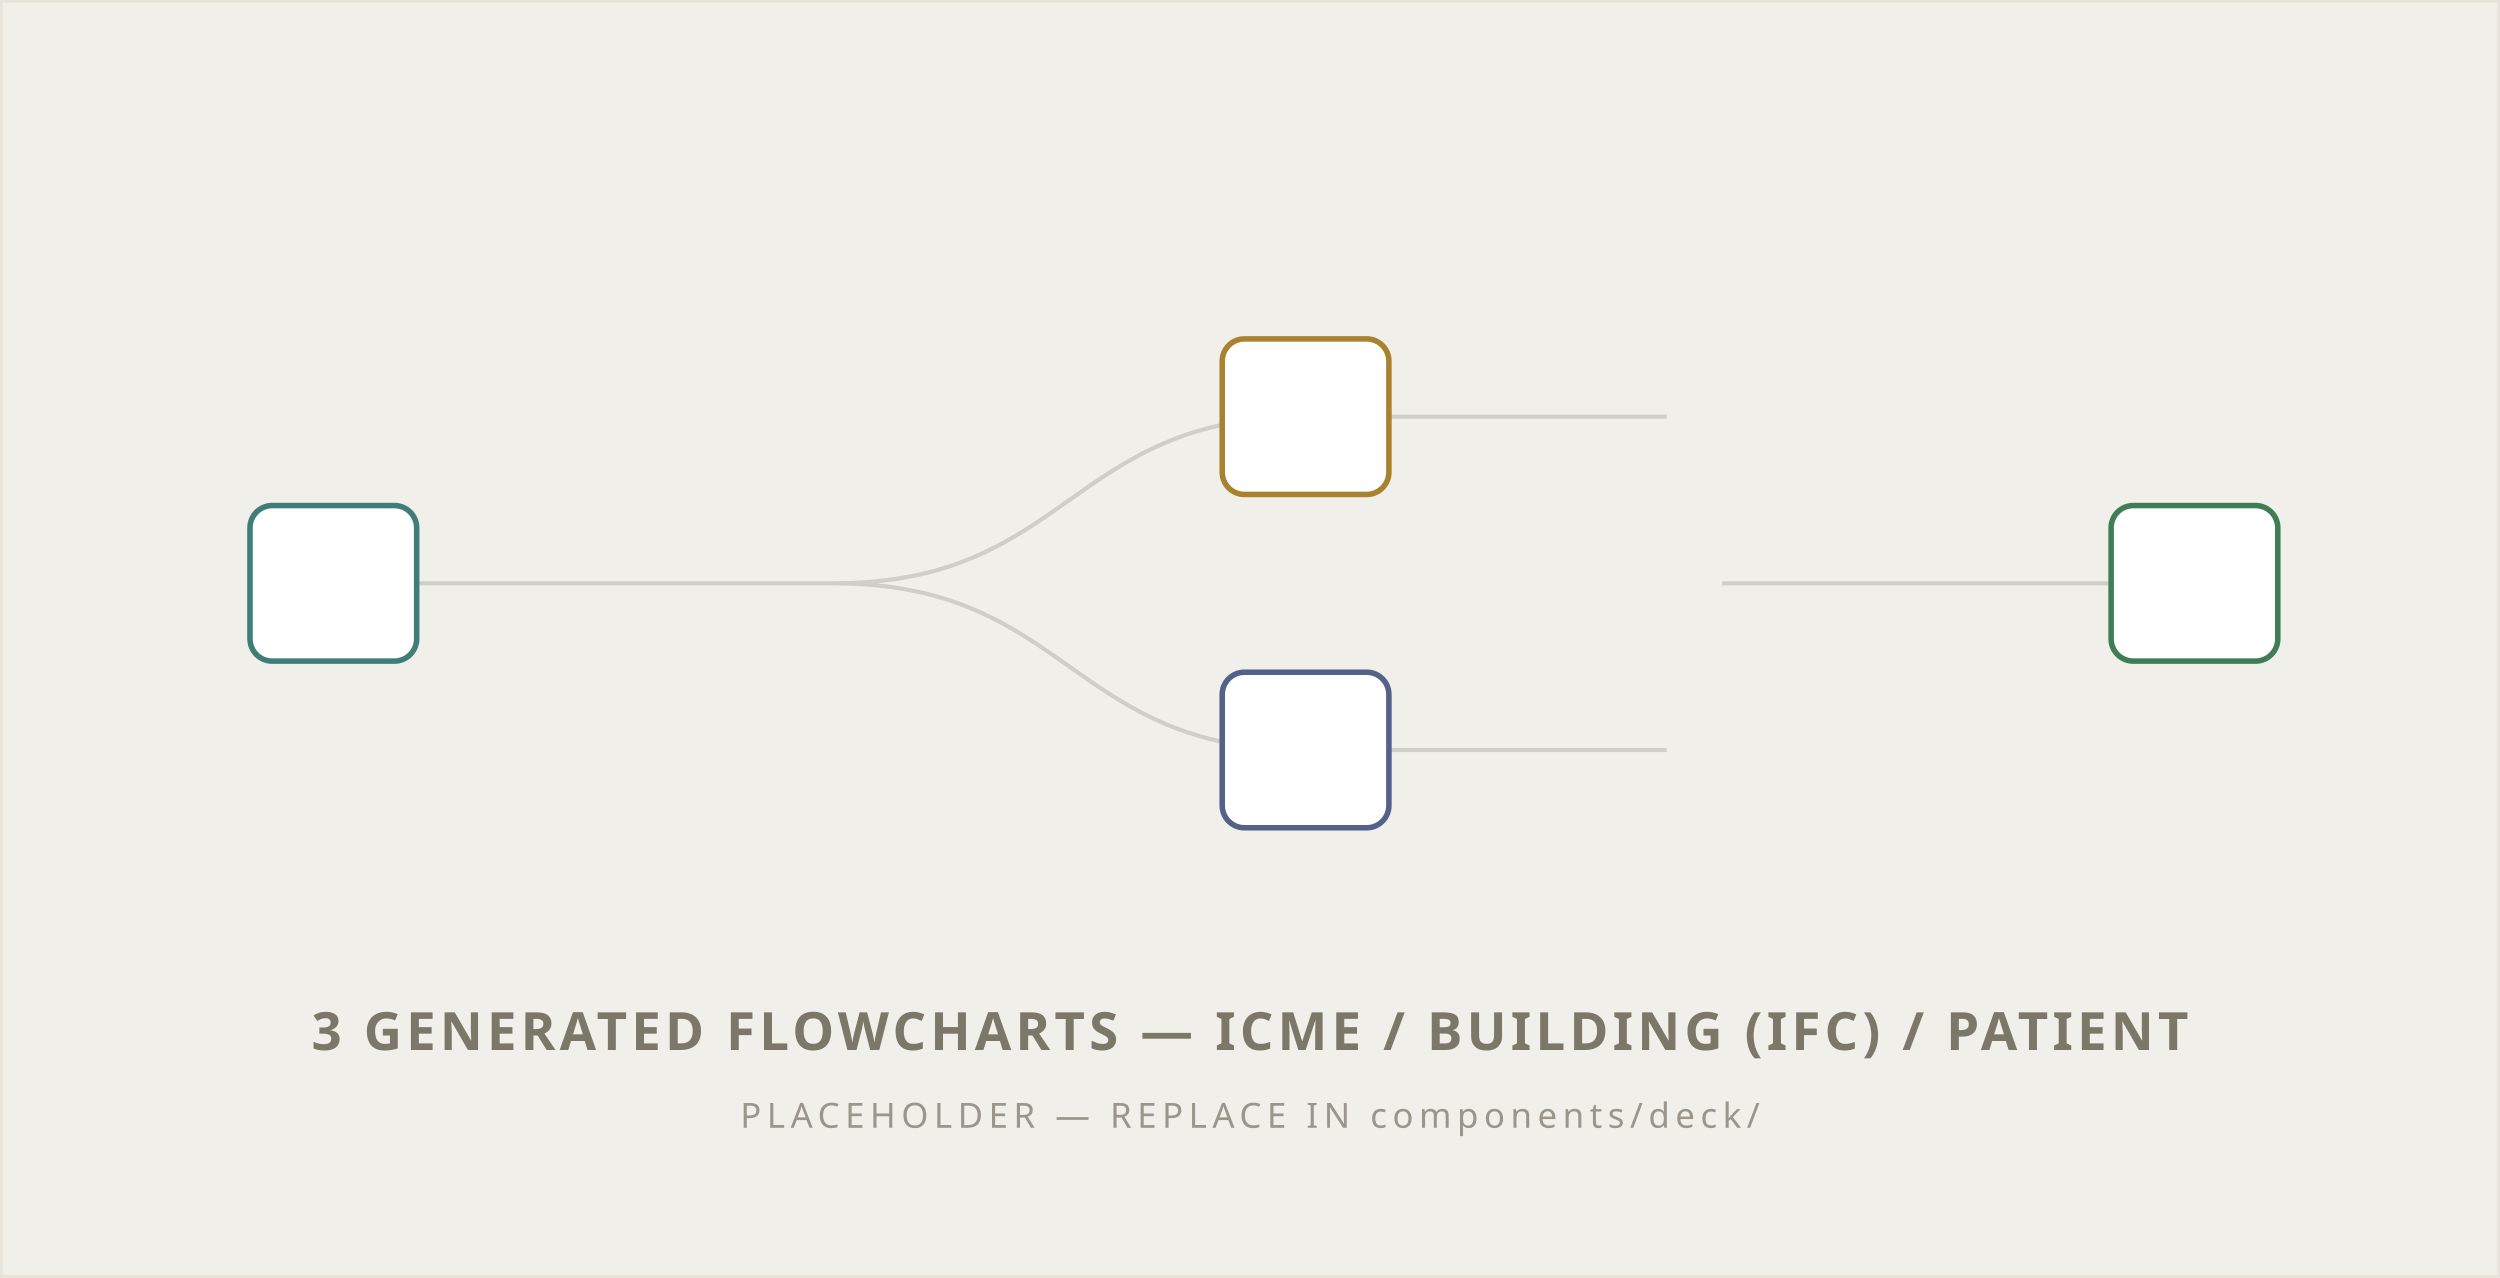
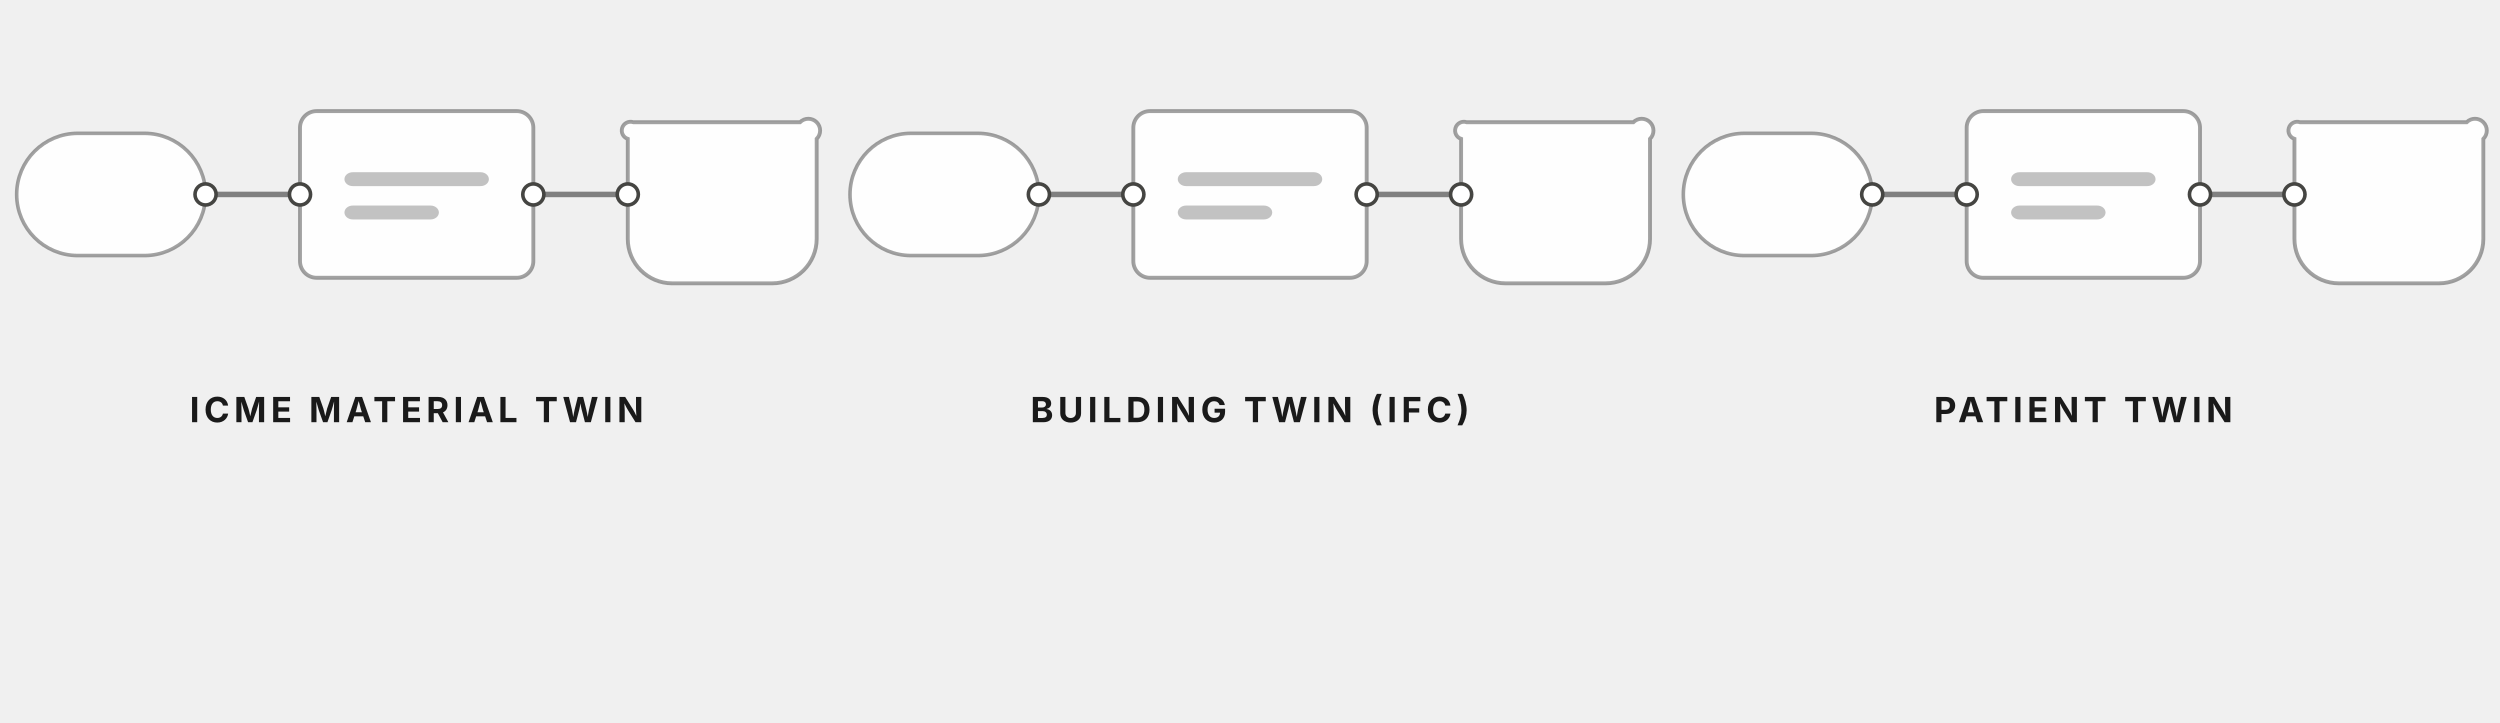
- <svg xmlns="http://www.w3.org/2000/svg" viewBox="0 0 900 460" role="img" aria-label="3 GENERATED FLOWCHARTS — ICME / BUILDING (IFC) / PATIENT placeholder">
-   <rect width="900" height="460" fill="#F1EFE9" />
-   <rect x="0.5" y="0.5" width="899" height="459" fill="none" stroke="#E7E3DA" />
-   <g stroke="#1A1A1A" stroke-opacity="0.16" stroke-width="1.5" fill="none">
-     <path d="M150 210 H300 M470 150 H600 M470 270 H600 M770 210 H620" />
-     <path d="M300 210 C 385 210, 385 150, 470 150 M300 210 C 385 210, 385 270, 470 270" />
-   </g>
-   <g fill="#FFFFFF" stroke-width="2">
-     <rect x="90" y="182" width="60" height="56" rx="8" stroke="#3F7D78" />
-     <rect x="440" y="122" width="60" height="56" rx="8" stroke="#A9822F" />
-     <rect x="440" y="242" width="60" height="56" rx="8" stroke="#54628A" />
-     <rect x="760" y="182" width="60" height="56" rx="8" stroke="#3F7D55" />
-   </g>
-   <text x="450" y="378" text-anchor="middle" font-family="'Source Sans 3', system-ui, sans-serif" font-size="19" font-weight="700" letter-spacing="1.5" fill="#7C7869">3 GENERATED FLOWCHARTS — ICME / BUILDING (IFC) / PATIENT</text>
-   <text x="450" y="406" text-anchor="middle" font-family="'Source Sans 3', system-ui, sans-serif" font-size="12.5" letter-spacing="2" fill="#9A968C">PLACEHOLDER — REPLACE IN components/deck/</text>
+ <svg xmlns="http://www.w3.org/2000/svg" viewBox="0 0 900 260" role="img" aria-label="Three miniature generated flowcharts, one per illustrative example: an ICME material twin, a building digital twin from an IFC model, and a patient digital twin">
+   <style>text{font-family:"Source Sans 3", "Source Sans Pro", system-ui, -apple-system, "Segoe UI", sans-serif;fill:#1A1A1A}</style>
+   <path d="M74.0,70 C95.0,70 95.0,70 108.0,70" fill="none" stroke="rgba(17,17,17,0.5)" stroke-width="2" stroke-linecap="round" />
+   <path d="M192.0,70 C205.0,70 205.0,70 226.0,70" fill="none" stroke="rgba(17,17,17,0.5)" stroke-width="2" stroke-linecap="round" />
+   <rect x="6.0" y="48" width="68" height="44" rx="22.0" ry="22.0" fill="rgba(255,255,255,0.92)" stroke="rgba(26,26,26,0.4)" stroke-width="1.3" />
+   <circle cx="74.0" cy="70" r="3.8" fill="#FFFFFF" stroke="#454542" stroke-width="1.3" />
+   <rect x="108.0" y="40" width="84" height="60" rx="6" ry="6" fill="rgba(255,255,255,0.92)" stroke="rgba(26,26,26,0.4)" stroke-width="1.4" />
+   <circle cx="108.0" cy="70" r="3.8" fill="#FFFFFF" stroke="#454542" stroke-width="1.3" />
+   <circle cx="192.0" cy="70" r="3.8" fill="#FFFFFF" stroke="#454542" stroke-width="1.3" />
+   <rect x="124.0" y="62" width="52" height="5" rx="3" fill="rgba(26,26,26,0.26)" />
+   <rect x="124.0" y="74" width="34" height="5" rx="3" fill="rgba(26,26,26,0.26)" />
+   <path d="M228.0,44 H288.0 A3,3 0 0 1 294.0,50 V86 A16,16 0 0 1 278.0,102 H242.0 A16,16 0 0 1 226.0,86 V50 A3,3 0 0 1 228.0,44 Z" fill="rgba(255,255,255,0.92)" stroke="rgba(26,26,26,0.4)" stroke-width="1.4" />
+   <circle cx="226.0" cy="70" r="3.8" fill="#FFFFFF" stroke="#454542" stroke-width="1.3" />
+   <text x="150.0" y="152" text-anchor="middle" font-size="12.5" font-weight="700" letter-spacing="1.6" fill="#6B6B6B">ICME MATERIAL TWIN</text>
+   <path d="M374.0,70 C395.0,70 395.0,70 408.0,70" fill="none" stroke="rgba(17,17,17,0.5)" stroke-width="2" stroke-linecap="round" />
+   <path d="M492.0,70 C505.0,70 505.0,70 526.0,70" fill="none" stroke="rgba(17,17,17,0.5)" stroke-width="2" stroke-linecap="round" />
+   <rect x="306.0" y="48" width="68" height="44" rx="22.0" ry="22.0" fill="rgba(255,255,255,0.92)" stroke="rgba(26,26,26,0.4)" stroke-width="1.3" />
+   <circle cx="374.0" cy="70" r="3.8" fill="#FFFFFF" stroke="#454542" stroke-width="1.3" />
+   <rect x="408.0" y="40" width="84" height="60" rx="6" ry="6" fill="rgba(255,255,255,0.92)" stroke="rgba(26,26,26,0.4)" stroke-width="1.4" />
+   <circle cx="408.0" cy="70" r="3.8" fill="#FFFFFF" stroke="#454542" stroke-width="1.3" />
+   <circle cx="492.0" cy="70" r="3.8" fill="#FFFFFF" stroke="#454542" stroke-width="1.3" />
+   <rect x="424.0" y="62" width="52" height="5" rx="3" fill="rgba(26,26,26,0.26)" />
+   <rect x="424.0" y="74" width="34" height="5" rx="3" fill="rgba(26,26,26,0.26)" />
+   <path d="M528.0,44 H588.0 A3,3 0 0 1 594.0,50 V86 A16,16 0 0 1 578.0,102 H542.0 A16,16 0 0 1 526.0,86 V50 A3,3 0 0 1 528.0,44 Z" fill="rgba(255,255,255,0.92)" stroke="rgba(26,26,26,0.4)" stroke-width="1.4" />
+   <circle cx="526.0" cy="70" r="3.8" fill="#FFFFFF" stroke="#454542" stroke-width="1.3" />
+   <text x="450.0" y="152" text-anchor="middle" font-size="12.5" font-weight="700" letter-spacing="1.6" fill="#6B6B6B">BUILDING TWIN (IFC)</text>
+   <path d="M674.0,70 C695.0,70 695.0,70 708.0,70" fill="none" stroke="rgba(17,17,17,0.5)" stroke-width="2" stroke-linecap="round" />
+   <path d="M792.0,70 C805.0,70 805.0,70 826.0,70" fill="none" stroke="rgba(17,17,17,0.5)" stroke-width="2" stroke-linecap="round" />
+   <rect x="606.0" y="48" width="68" height="44" rx="22.0" ry="22.0" fill="rgba(255,255,255,0.92)" stroke="rgba(26,26,26,0.4)" stroke-width="1.3" />
+   <circle cx="674.0" cy="70" r="3.8" fill="#FFFFFF" stroke="#454542" stroke-width="1.3" />
+   <rect x="708.0" y="40" width="84" height="60" rx="6" ry="6" fill="rgba(255,255,255,0.92)" stroke="rgba(26,26,26,0.4)" stroke-width="1.4" />
+   <circle cx="708.0" cy="70" r="3.8" fill="#FFFFFF" stroke="#454542" stroke-width="1.3" />
+   <circle cx="792.0" cy="70" r="3.8" fill="#FFFFFF" stroke="#454542" stroke-width="1.3" />
+   <rect x="724.0" y="62" width="52" height="5" rx="3" fill="rgba(26,26,26,0.26)" />
+   <rect x="724.0" y="74" width="34" height="5" rx="3" fill="rgba(26,26,26,0.26)" />
+   <path d="M828.0,44 H888.0 A3,3 0 0 1 894.0,50 V86 A16,16 0 0 1 878.0,102 H842.0 A16,16 0 0 1 826.0,86 V50 A3,3 0 0 1 828.0,44 Z" fill="rgba(255,255,255,0.92)" stroke="rgba(26,26,26,0.4)" stroke-width="1.4" />
+   <circle cx="826.0" cy="70" r="3.8" fill="#FFFFFF" stroke="#454542" stroke-width="1.3" />
+   <text x="750.0" y="152" text-anchor="middle" font-size="12.5" font-weight="700" letter-spacing="1.6" fill="#6B6B6B">PATIENT TWIN</text>
</svg>
